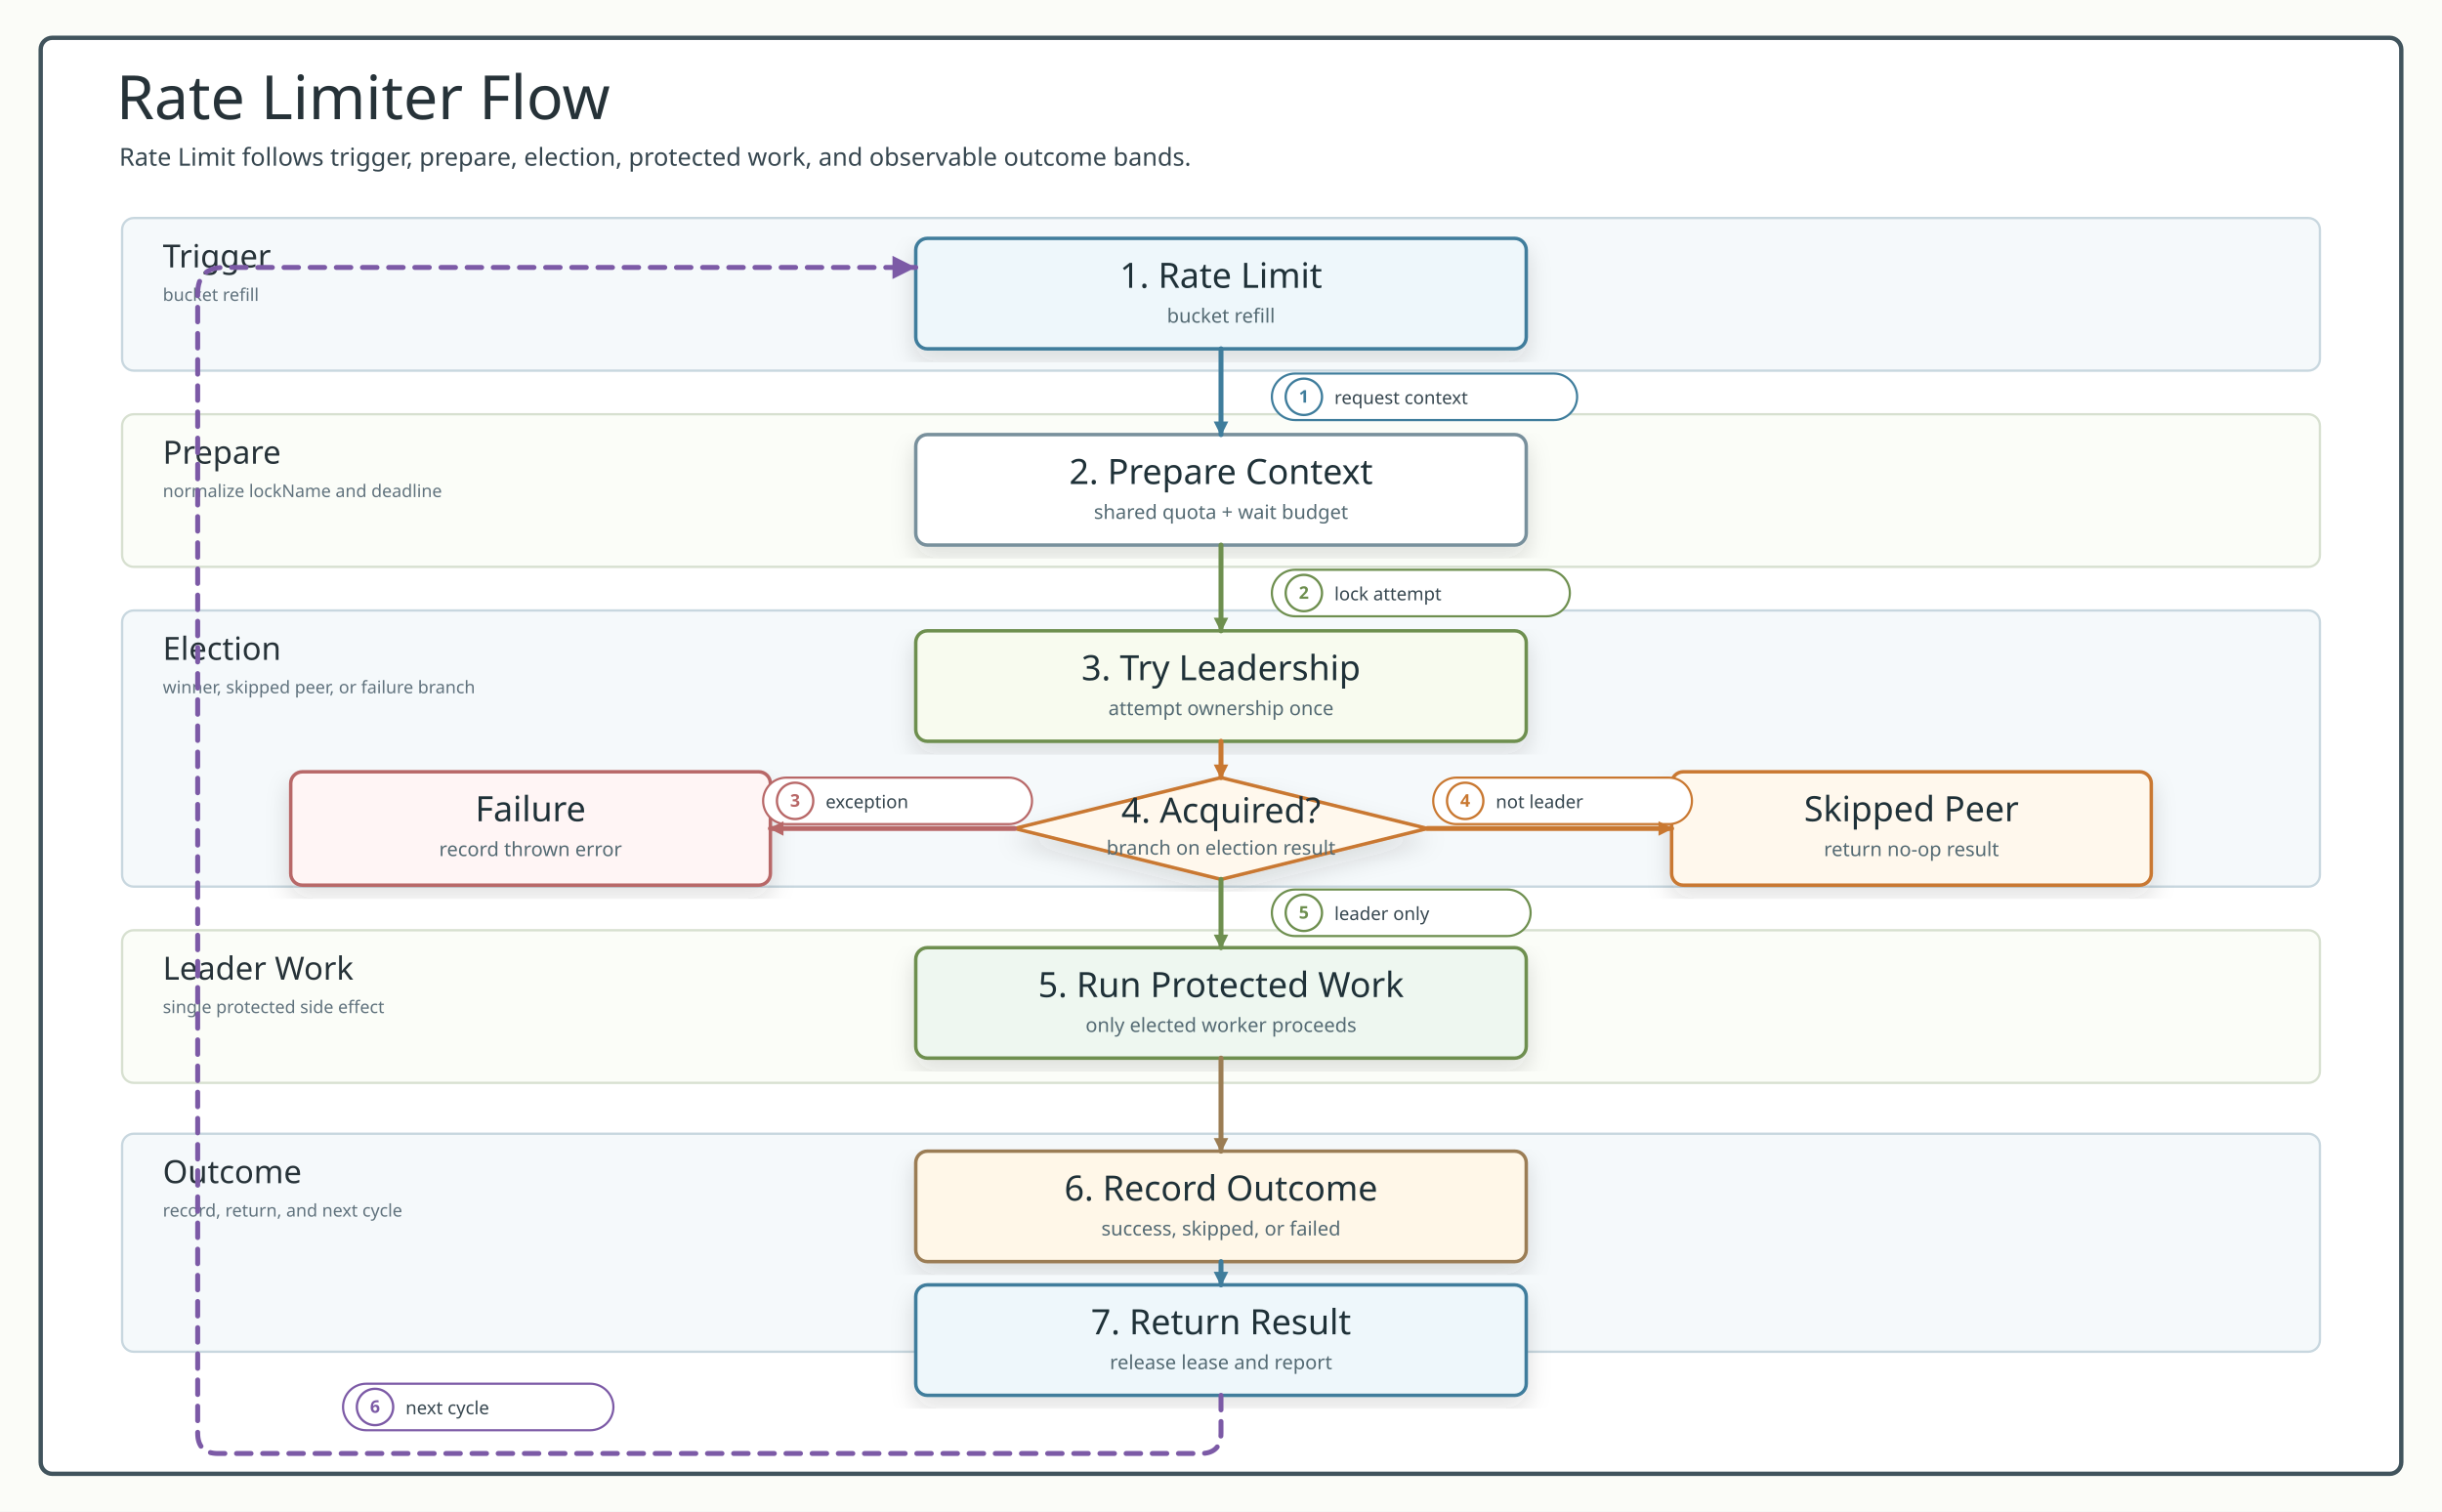
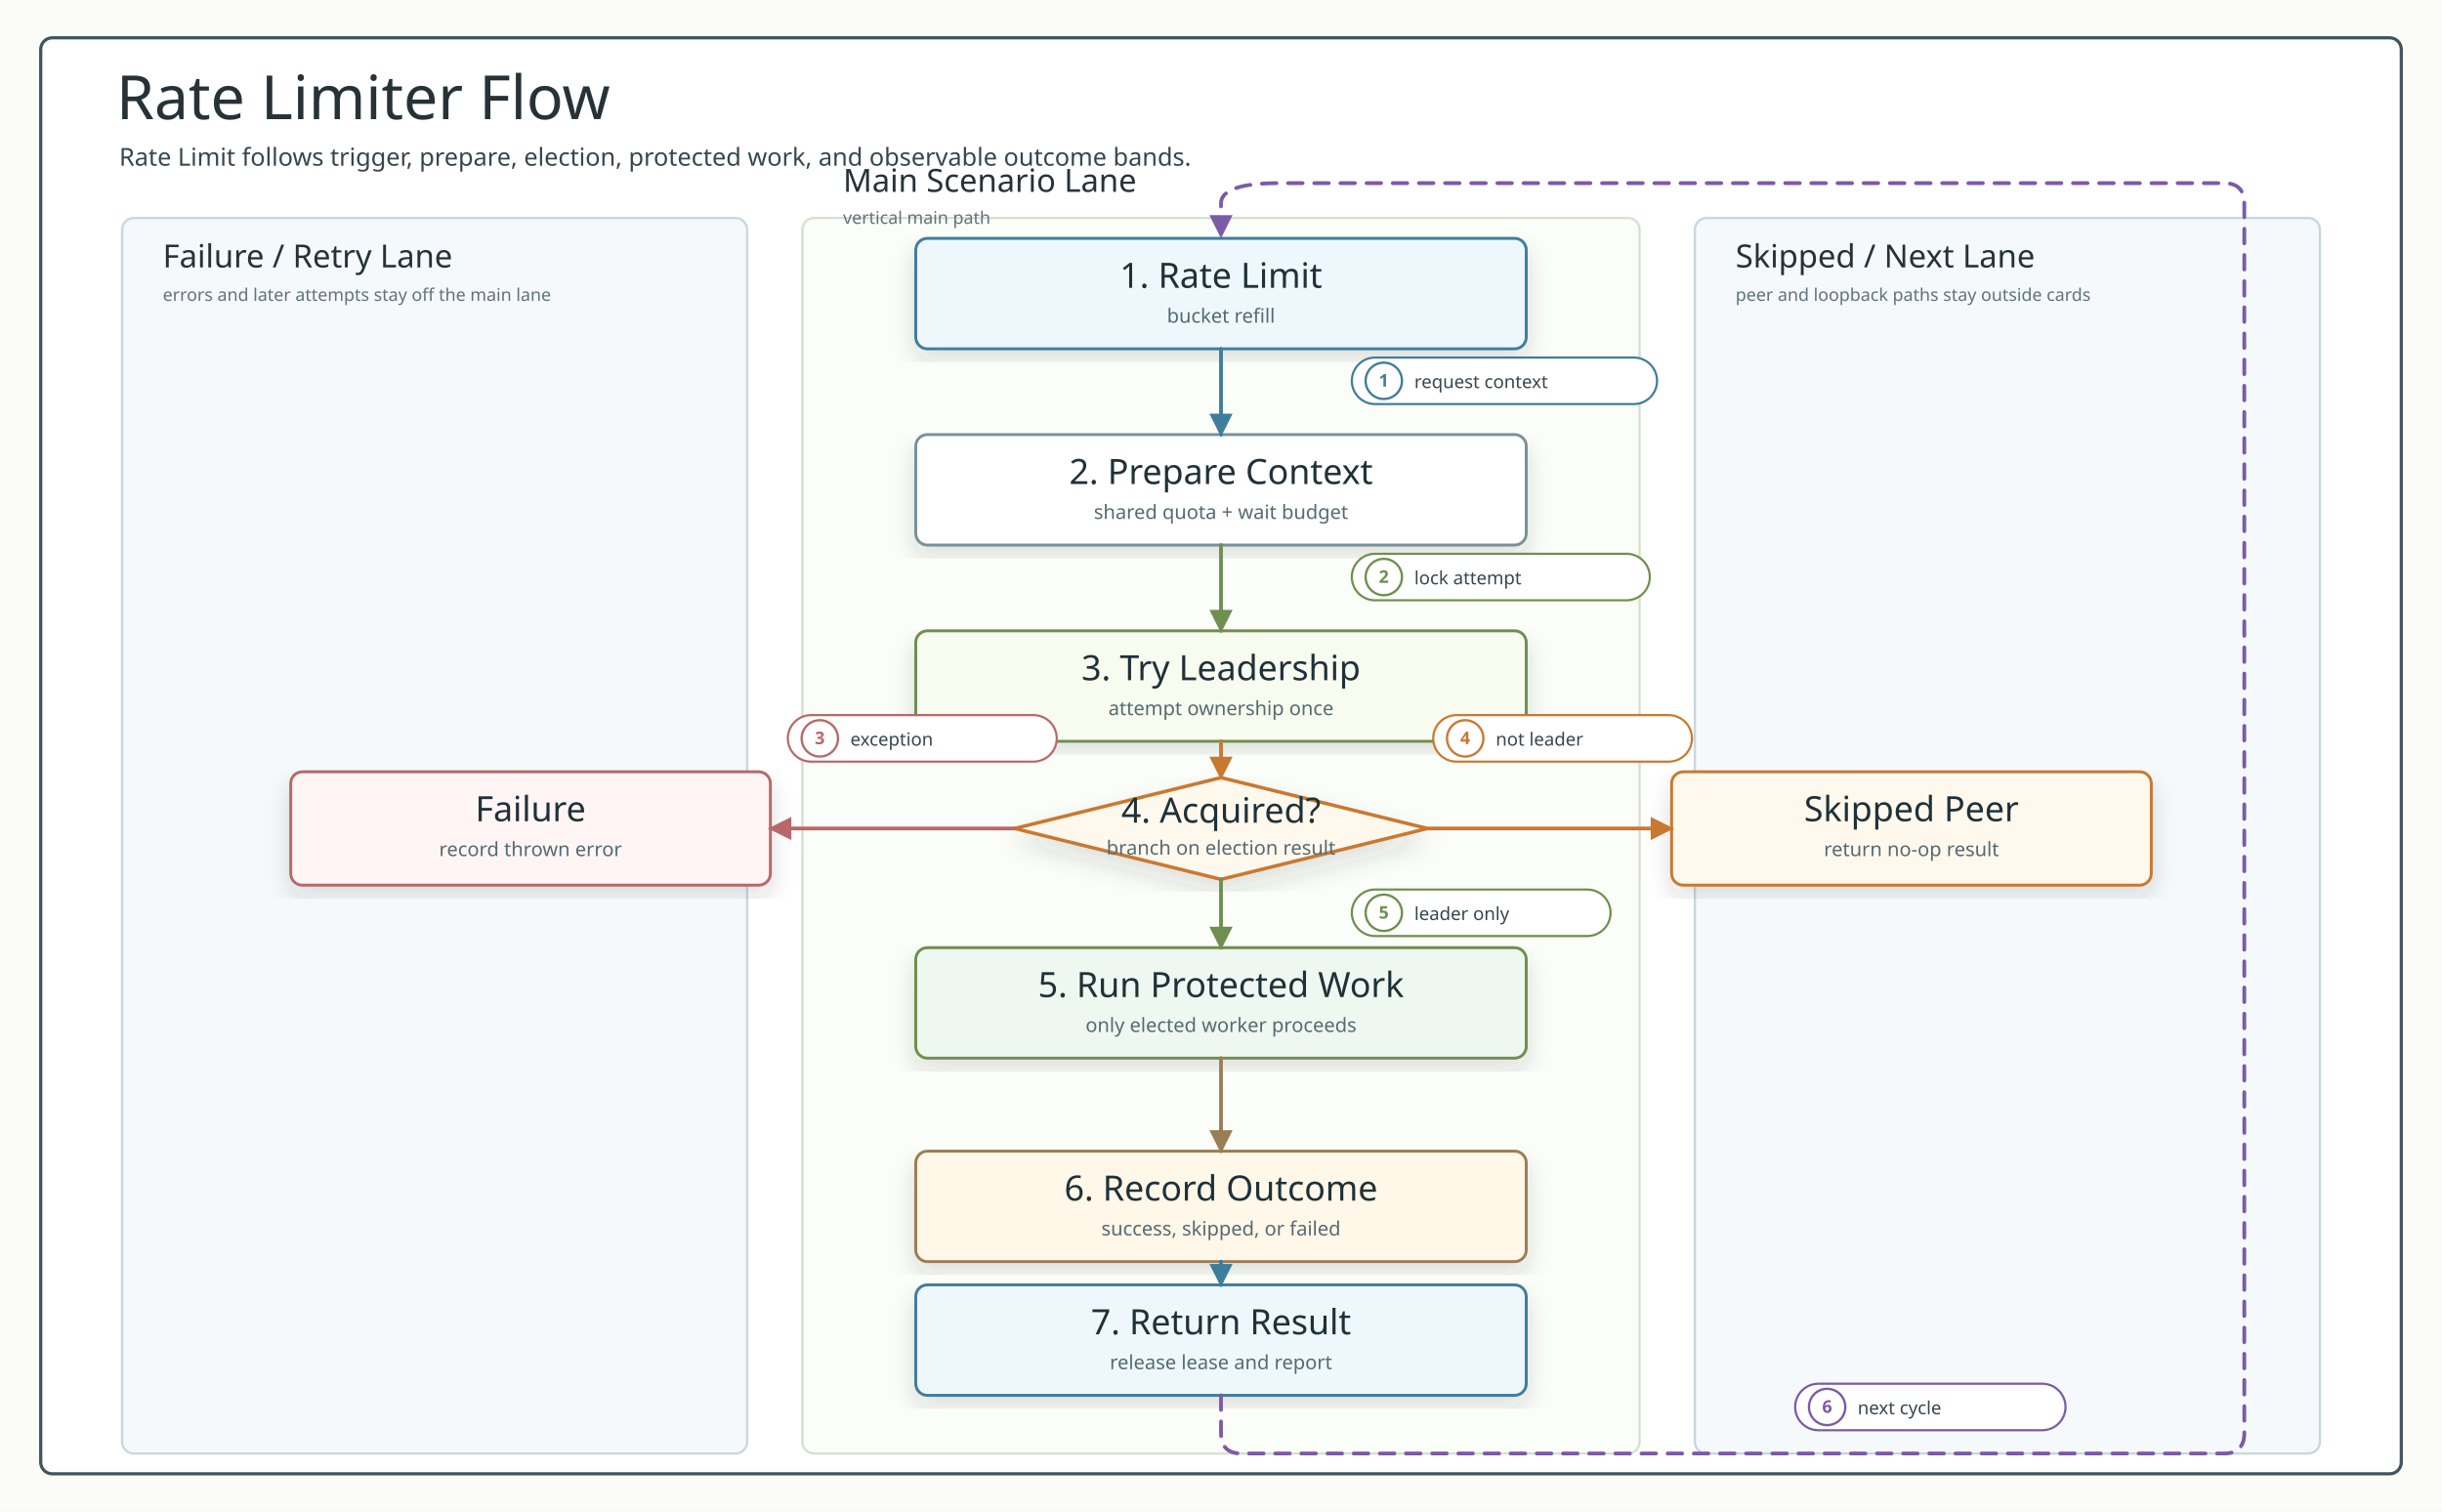
<svg xmlns="http://www.w3.org/2000/svg" width="1680" height="1040" viewBox="0 0 1680 1040" role="img" aria-labelledby="title desc">
  <defs>
    <filter id="softShadow" x="-12%" y="-12%" width="124%" height="124%">
      <feDropShadow dx="0" dy="8" stdDeviation="8" flood-color="#263238" flood-opacity="0.14" />
    </filter>
    <style>
      .canvas { fill: #fbfcf8; }
-       .frame { fill: #ffffff; stroke: #41545d; stroke-width: 3; }
+       .frame { fill: #ffffff; stroke: #41545d; stroke-width: 2.2; }
      .title { font-family: "Architects Daughter"; font-size: 42px; fill: #263238; }
      .subtitle, .small, .labelText, .detail, .footer, .msg, .note { font-family: "Comic Mono"; fill: #36464f; }
      .subtitle { font-size: 17px; }
      .footer { font-size: 13px; fill: #60727d; }
      .band { fill: #f5f9fb; stroke: #c8d7df; stroke-width: 1.6; }
      .bandAlt { fill: #fbfdf8; stroke: #d7e0d0; stroke-width: 1.6; }
      .bandTitle { font-family: "Architects Daughter"; font-size: 22px; fill: #263238; }
      .bandHint { font-family: "Comic Mono"; font-size: 12px; fill: #60727d; }
-       .card { filter: url(#softShadow); stroke-width: 2.4; rx: 8; }
+       .card { filter: url(#softShadow); stroke-width: 2; rx: 8; }
      .cardTitle { font-family: "Architects Daughter"; font-size: 24px; fill: #1f3138; }
      .detail { font-size: 13.5px; fill: #546a73; }
-       .edge { fill: none; stroke-width: 3.4; stroke-linecap: round; stroke-linejoin: round; }
+       .edge { fill: none; stroke-width: 2.6; stroke-linecap: round; stroke-linejoin: round; }
      .edgeThin { fill: none; stroke-width: 3; stroke-linecap: round; stroke-linejoin: round; }
      .dash { stroke-dasharray: 10 8; }
      .pill { fill: #ffffff; stroke-width: 1.5; }
      .labelText { font-size: 12.5px; }
      .badgeText { font-family: "Comic Mono"; font-size: 12px; font-weight: 700; }
      .header { fill: #ffffff; stroke: #546e7a; stroke-width: 2.2; }
      .participant { font-family: "Architects Daughter"; font-size: 20px; fill: #1f3138; }
      .role { font-family: "Comic Mono"; font-size: 13px; fill: #546a73; }
      .lifeline { stroke: #9aaab1; stroke-width: 2; stroke-dasharray: 7 8; }
      .activation { fill: #e6f2ec; stroke: #5b7e67; stroke-width: 1.7; }
-       .branch { fill: none; stroke: #78909c; stroke-width: 3; stroke-dasharray: 12 8; }
+       .branch { fill: none; stroke: #78909c; stroke-width: 2.4; stroke-dasharray: 12 8; }
    </style>
-     <marker id="arrow-line" viewBox="0 0 10 10" markerUnits="userSpaceOnUse" markerWidth="10" markerHeight="10" refX="9" refY="5" orient="auto">
+     <marker id="arrow-line" viewBox="0 0 10 10" markerUnits="userSpaceOnUse" markerWidth="16" markerHeight="16" refX="9" refY="5" orient="auto">
      <path d="M 0 0 L 10 5 L 0 10 Z" fill="#3f7d9c" stroke="#3f7d9c" stroke-width="0" stroke-dasharray="none" style="stroke-dasharray:none!important" />
    </marker>
-     <marker id="arrow-work" viewBox="0 0 10 10" markerUnits="userSpaceOnUse" markerWidth="10" markerHeight="10" refX="9" refY="5" orient="auto">
+     <marker id="arrow-work" viewBox="0 0 10 10" markerUnits="userSpaceOnUse" markerWidth="16" markerHeight="16" refX="9" refY="5" orient="auto">
      <path d="M 0 0 L 10 5 L 0 10 Z" fill="#6e8f4f" stroke="#6e8f4f" stroke-width="0" stroke-dasharray="none" style="stroke-dasharray:none!important" />
    </marker>
-     <marker id="arrow-return" viewBox="0 0 10 10" markerUnits="userSpaceOnUse" markerWidth="10" markerHeight="10" refX="9" refY="5" orient="auto">
+     <marker id="arrow-return" viewBox="0 0 10 10" markerUnits="userSpaceOnUse" markerWidth="16" markerHeight="16" refX="9" refY="5" orient="auto">
      <path d="M 0 0 L 10 5 L 0 10 Z" fill="#9b7d54" stroke="#9b7d54" stroke-width="0" stroke-dasharray="none" style="stroke-dasharray:none!important" />
    </marker>
-     <marker id="arrow-skip" viewBox="0 0 10 10" markerUnits="userSpaceOnUse" markerWidth="10" markerHeight="10" refX="9" refY="5" orient="auto">
+     <marker id="arrow-skip" viewBox="0 0 10 10" markerUnits="userSpaceOnUse" markerWidth="16" markerHeight="16" refX="9" refY="5" orient="auto">
      <path d="M 0 0 L 10 5 L 0 10 Z" fill="#b86868" stroke="#b86868" stroke-width="0" stroke-dasharray="none" style="stroke-dasharray:none!important" />
    </marker>
-     <marker id="arrow-amber" viewBox="0 0 10 10" markerUnits="userSpaceOnUse" markerWidth="10" markerHeight="10" refX="9" refY="5" orient="auto">
+     <marker id="arrow-amber" viewBox="0 0 10 10" markerUnits="userSpaceOnUse" markerWidth="16" markerHeight="16" refX="9" refY="5" orient="auto">
      <path d="M 0 0 L 10 5 L 0 10 Z" fill="#c97831" stroke="#c97831" stroke-width="0" stroke-dasharray="none" style="stroke-dasharray:none!important" />
    </marker>
-     <marker id="arrow-purple" viewBox="0 0 10 10" markerUnits="userSpaceOnUse" markerWidth="10" markerHeight="10" refX="9" refY="5" orient="auto">
+     <marker id="arrow-purple" viewBox="0 0 10 10" markerUnits="userSpaceOnUse" markerWidth="16" markerHeight="16" refX="9" refY="5" orient="auto">
      <path d="M 0 0 L 10 5 L 0 10 Z" fill="#7c5aa6" stroke="#7c5aa6" stroke-width="0" stroke-dasharray="none" style="stroke-dasharray:none!important" />
    </marker>
-     <marker id="arrow-slate" viewBox="0 0 10 10" markerUnits="userSpaceOnUse" markerWidth="10" markerHeight="10" refX="9" refY="5" orient="auto">
+     <marker id="arrow-slate" viewBox="0 0 10 10" markerUnits="userSpaceOnUse" markerWidth="16" markerHeight="16" refX="9" refY="5" orient="auto">
      <path d="M 0 0 L 10 5 L 0 10 Z" fill="#78909c" stroke="#78909c" stroke-width="0" stroke-dasharray="none" style="stroke-dasharray:none!important" />
    </marker>
  </defs>
  <rect width="1680" height="1040" class="canvas" />
  <rect x="28" y="26" width="1624" height="988" rx="8" class="frame" />
  <text x="80" y="82" class="title">Rate Limiter Flow</text>
  <text x="82" y="114" class="subtitle">Rate Limit follows trigger, prepare, election, protected work, and observable outcome bands.</text>
-   <rect x="84" y="150" width="1512" height="105" rx="8" class="band" />
-   <text x="112" y="184" class="bandTitle">Trigger</text>
-   <text x="112" y="207" class="bandHint">bucket refill</text>
-   <rect x="84" y="285" width="1512" height="105" rx="8" class="bandAlt" />
-   <text x="112" y="319" class="bandTitle">Prepare</text>
-   <text x="112" y="342" class="bandHint">normalize lockName and deadline</text>
-   <rect x="84" y="420" width="1512" height="190" rx="8" class="band" />
-   <text x="112" y="454" class="bandTitle">Election</text>
-   <text x="112" y="477" class="bandHint">winner, skipped peer, or failure branch</text>
-   <rect x="84" y="640" width="1512" height="105" rx="8" class="bandAlt" />
-   <text x="112" y="674" class="bandTitle">Leader Work</text>
-   <text x="112" y="697" class="bandHint">single protected side effect</text>
-   <rect x="84" y="780" width="1512" height="150" rx="8" class="band" />
-   <text x="112" y="814" class="bandTitle">Outcome</text>
-   <text x="112" y="837" class="bandHint">record, return, and next cycle</text>
+   <rect x="84" y="150" width="430" height="850" rx="8" class="band" />
+   <text x="112" y="184" class="bandTitle">Failure / Retry Lane</text>
+   <text x="112" y="207" class="bandHint">errors and later attempts stay off the main lane</text>
+   <rect x="552" y="150" width="576" height="850" rx="8" class="bandAlt" />
+   <text x="580" y="132" class="bandTitle">Main Scenario Lane</text>
+   <text x="580" y="154" class="bandHint">vertical main path</text>
+   <rect x="1166" y="150" width="430" height="850" rx="8" class="band" />
+   <text x="1194" y="184" class="bandTitle">Skipped / Next Lane</text>
+   <text x="1194" y="207" class="bandHint">peer and loopback paths stay outside cards</text>
  <g>
    <rect x="630" y="164" width="420" height="76" rx="8" class="card" fill="#eef7fb" stroke="#3f7d9c" />
    <text x="840" y="198" text-anchor="middle" class="cardTitle">1. Rate Limit</text>
    <text x="840" y="222" text-anchor="middle" class="detail">bucket refill</text>
  </g>
  <g>
    <rect x="630" y="299" width="420" height="76" rx="8" class="card" fill="#ffffff" stroke="#78909c" />
    <text x="840" y="333" text-anchor="middle" class="cardTitle">2. Prepare Context</text>
    <text x="840" y="357" text-anchor="middle" class="detail">shared quota + wait budget</text>
  </g>
  <g>
    <rect x="630" y="434" width="420" height="76" rx="8" class="card" fill="#f8fbef" stroke="#6e8f4f" />
    <text x="840" y="468" text-anchor="middle" class="cardTitle">3. Try Leadership</text>
    <text x="840" y="492" text-anchor="middle" class="detail">attempt ownership once</text>
  </g>
  <polygon points="840,535 982,570 840,605 698,570" fill="#fff8ed" stroke="#c97831" stroke-width="2.4" filter="url(#softShadow)" />
  <text x="840" y="566" text-anchor="middle" class="cardTitle">4. Acquired?</text>
  <text x="840" y="588" text-anchor="middle" class="detail">branch on election result</text>
  <g>
    <rect x="200" y="531" width="330" height="78" rx="8" class="card" fill="#fff5f5" stroke="#b86868" />
    <text x="365" y="565" text-anchor="middle" class="cardTitle">Failure</text>
    <text x="365" y="589" text-anchor="middle" class="detail">record thrown error</text>
  </g>
  <g>
    <rect x="1150" y="531" width="330" height="78" rx="8" class="card" fill="#fff8ed" stroke="#c97831" />
    <text x="1315" y="565" text-anchor="middle" class="cardTitle">Skipped Peer</text>
    <text x="1315" y="589" text-anchor="middle" class="detail">return no-op result</text>
  </g>
  <g>
    <rect x="630" y="652" width="420" height="76" rx="8" class="card" fill="#eef7f0" stroke="#6e8f4f" />
    <text x="840" y="686" text-anchor="middle" class="cardTitle">5. Run Protected Work</text>
    <text x="840" y="710" text-anchor="middle" class="detail">only elected worker proceeds</text>
  </g>
  <g>
    <rect x="630" y="792" width="420" height="76" rx="8" class="card" fill="#fff7e8" stroke="#9b7d54" />
    <text x="840" y="826" text-anchor="middle" class="cardTitle">6. Record Outcome</text>
    <text x="840" y="850" text-anchor="middle" class="detail">success, skipped, or failed</text>
  </g>
  <g>
    <rect x="630" y="884" width="420" height="76" rx="8" class="card" fill="#eef7fb" stroke="#3f7d9c" />
    <text x="840" y="918" text-anchor="middle" class="cardTitle">7. Return Result</text>
    <text x="840" y="942" text-anchor="middle" class="detail">release lease and report</text>
  </g>
  <g>
-     <rect x="875" y="257" width="210" height="32" rx="16" class="pill" stroke="#3f7d9c" />
-     <circle cx="897" cy="273" r="12.5" fill="#fff" stroke="#3f7d9c" stroke-width="1.6" />
-     <text x="897" y="277" text-anchor="middle" class="badgeText" fill="#3f7d9c">1</text>
-     <text x="918" y="278" class="labelText" fill="#3f7d9c">request context</text>
+     <rect x="930" y="246" width="210" height="32" rx="16" class="pill" stroke="#3f7d9c" />
+     <circle cx="952" cy="262" r="12.5" fill="#fff" stroke="#3f7d9c" stroke-width="1.6" />
+     <text x="952" y="266" text-anchor="middle" class="badgeText" fill="#3f7d9c">1</text>
+     <text x="973" y="267" class="labelText" fill="#3f7d9c">request context</text>
  </g>
  <path d="M 840 240 L 840 299" class="edge" stroke="#3f7d9c" marker-end="url(#arrow-line)" />
  <g>
-     <rect x="875" y="392" width="205" height="32" rx="16" class="pill" stroke="#6e8f4f" />
-     <circle cx="897" cy="408" r="12.5" fill="#fff" stroke="#6e8f4f" stroke-width="1.6" />
-     <text x="897" y="412" text-anchor="middle" class="badgeText" fill="#6e8f4f">2</text>
-     <text x="918" y="413" class="labelText" fill="#6e8f4f">lock attempt</text>
+     <rect x="930" y="381" width="205" height="32" rx="16" class="pill" stroke="#6e8f4f" />
+     <circle cx="952" cy="397" r="12.5" fill="#fff" stroke="#6e8f4f" stroke-width="1.6" />
+     <text x="952" y="401" text-anchor="middle" class="badgeText" fill="#6e8f4f">2</text>
+     <text x="973" y="402" class="labelText" fill="#6e8f4f">lock attempt</text>
  </g>
  <path d="M 840 375 L 840 434" class="edge" stroke="#6e8f4f" marker-end="url(#arrow-work)" />
  <path d="M 840 510 L 840 535" class="edge" stroke="#c97831" marker-end="url(#arrow-amber)" />
  <g>
-     <rect x="525" y="535" width="185" height="32" rx="16" class="pill" stroke="#b86868" />
-     <circle cx="547" cy="551" r="12.5" fill="#fff" stroke="#b86868" stroke-width="1.6" />
-     <text x="547" y="555" text-anchor="middle" class="badgeText" fill="#b86868">3</text>
-     <text x="568" y="556" class="labelText" fill="#b86868">exception</text>
+     <rect x="542" y="492" width="185" height="32" rx="16" class="pill" stroke="#b86868" />
+     <circle cx="564" cy="508" r="12.5" fill="#fff" stroke="#b86868" stroke-width="1.6" />
+     <text x="564" y="512" text-anchor="middle" class="badgeText" fill="#b86868">3</text>
+     <text x="585" y="513" class="labelText" fill="#b86868">exception</text>
  </g>
  <path d="M 698 570 L 530 570" class="edge" stroke="#b86868" marker-end="url(#arrow-skip)" />
  <g>
-     <rect x="986" y="535" width="178" height="32" rx="16" class="pill" stroke="#c97831" />
-     <circle cx="1008" cy="551" r="12.5" fill="#fff" stroke="#c97831" stroke-width="1.6" />
-     <text x="1008" y="555" text-anchor="middle" class="badgeText" fill="#c97831">4</text>
-     <text x="1029" y="556" class="labelText" fill="#c97831">not leader</text>
+     <rect x="986" y="492" width="178" height="32" rx="16" class="pill" stroke="#c97831" />
+     <circle cx="1008" cy="508" r="12.5" fill="#fff" stroke="#c97831" stroke-width="1.6" />
+     <text x="1008" y="512" text-anchor="middle" class="badgeText" fill="#c97831">4</text>
+     <text x="1029" y="513" class="labelText" fill="#c97831">not leader</text>
  </g>
  <path d="M 982 570 L 1150 570" class="edge" stroke="#c97831" marker-end="url(#arrow-amber)" />
  <g>
-     <rect x="875" y="612" width="178" height="32" rx="16" class="pill" stroke="#6e8f4f" />
-     <circle cx="897" cy="628" r="12.5" fill="#fff" stroke="#6e8f4f" stroke-width="1.6" />
-     <text x="897" y="632" text-anchor="middle" class="badgeText" fill="#6e8f4f">5</text>
-     <text x="918" y="633" class="labelText" fill="#6e8f4f">leader only</text>
+     <rect x="930" y="612" width="178" height="32" rx="16" class="pill" stroke="#6e8f4f" />
+     <circle cx="952" cy="628" r="12.5" fill="#fff" stroke="#6e8f4f" stroke-width="1.6" />
+     <text x="952" y="632" text-anchor="middle" class="badgeText" fill="#6e8f4f">5</text>
+     <text x="973" y="633" class="labelText" fill="#6e8f4f">leader only</text>
  </g>
  <path d="M 840 605 L 840 652" class="edge" stroke="#6e8f4f" marker-end="url(#arrow-work)" />
  <path d="M 840 728 L 840 792" class="edge" stroke="#9b7d54" marker-end="url(#arrow-return)" />
  <path d="M 840 868 L 840 884" class="edge" stroke="#3f7d9c" marker-end="url(#arrow-line)" />
  <g>
-     <rect x="236" y="952" width="186" height="32" rx="16" class="pill" stroke="#7c5aa6" />
-     <circle cx="258" cy="968" r="12.5" fill="#fff" stroke="#7c5aa6" stroke-width="1.6" />
-     <text x="258" y="972" text-anchor="middle" class="badgeText" fill="#7c5aa6">6</text>
-     <text x="279" y="973" class="labelText" fill="#7c5aa6">next cycle</text>
+     <rect x="1235" y="952" width="186" height="32" rx="16" class="pill" stroke="#7c5aa6" />
+     <circle cx="1257" cy="968" r="12.5" fill="#fff" stroke="#7c5aa6" stroke-width="1.6" />
+     <text x="1257" y="972" text-anchor="middle" class="badgeText" fill="#7c5aa6">6</text>
+     <text x="1278" y="973" class="labelText" fill="#7c5aa6">next cycle</text>
  </g>
-   <path d="M 840 960 L 840 986 Q 840 1000 826 1000 L 150 1000 Q 136 1000 136 986 L 136 202 Q 136 184 154 184 L 630 184" class="edge dash" stroke="#7c5aa6" />
-   <polygon points="630,184 614,176 614,192" fill="#7c5aa6" stroke="#7c5aa6" stroke-width="0" stroke-dasharray="none" style="stroke-dasharray:none!important" />
+   <path d="M 840 960 L 840 986 Q 840 1000 854 1000 L 1530 1000 Q 1544 1000 1544 986 L 1544 140 Q 1544 126 1530 126 L 880 126 Q 840 126 840 140 L 840 164" class="edge dash" stroke="#7c5aa6" />
+   <polygon points="840,164 832,148 848,148" fill="#7c5aa6" stroke="#7c5aa6" stroke-width="0" stroke-dasharray="none" style="stroke-dasharray:none!important" />
</svg>
